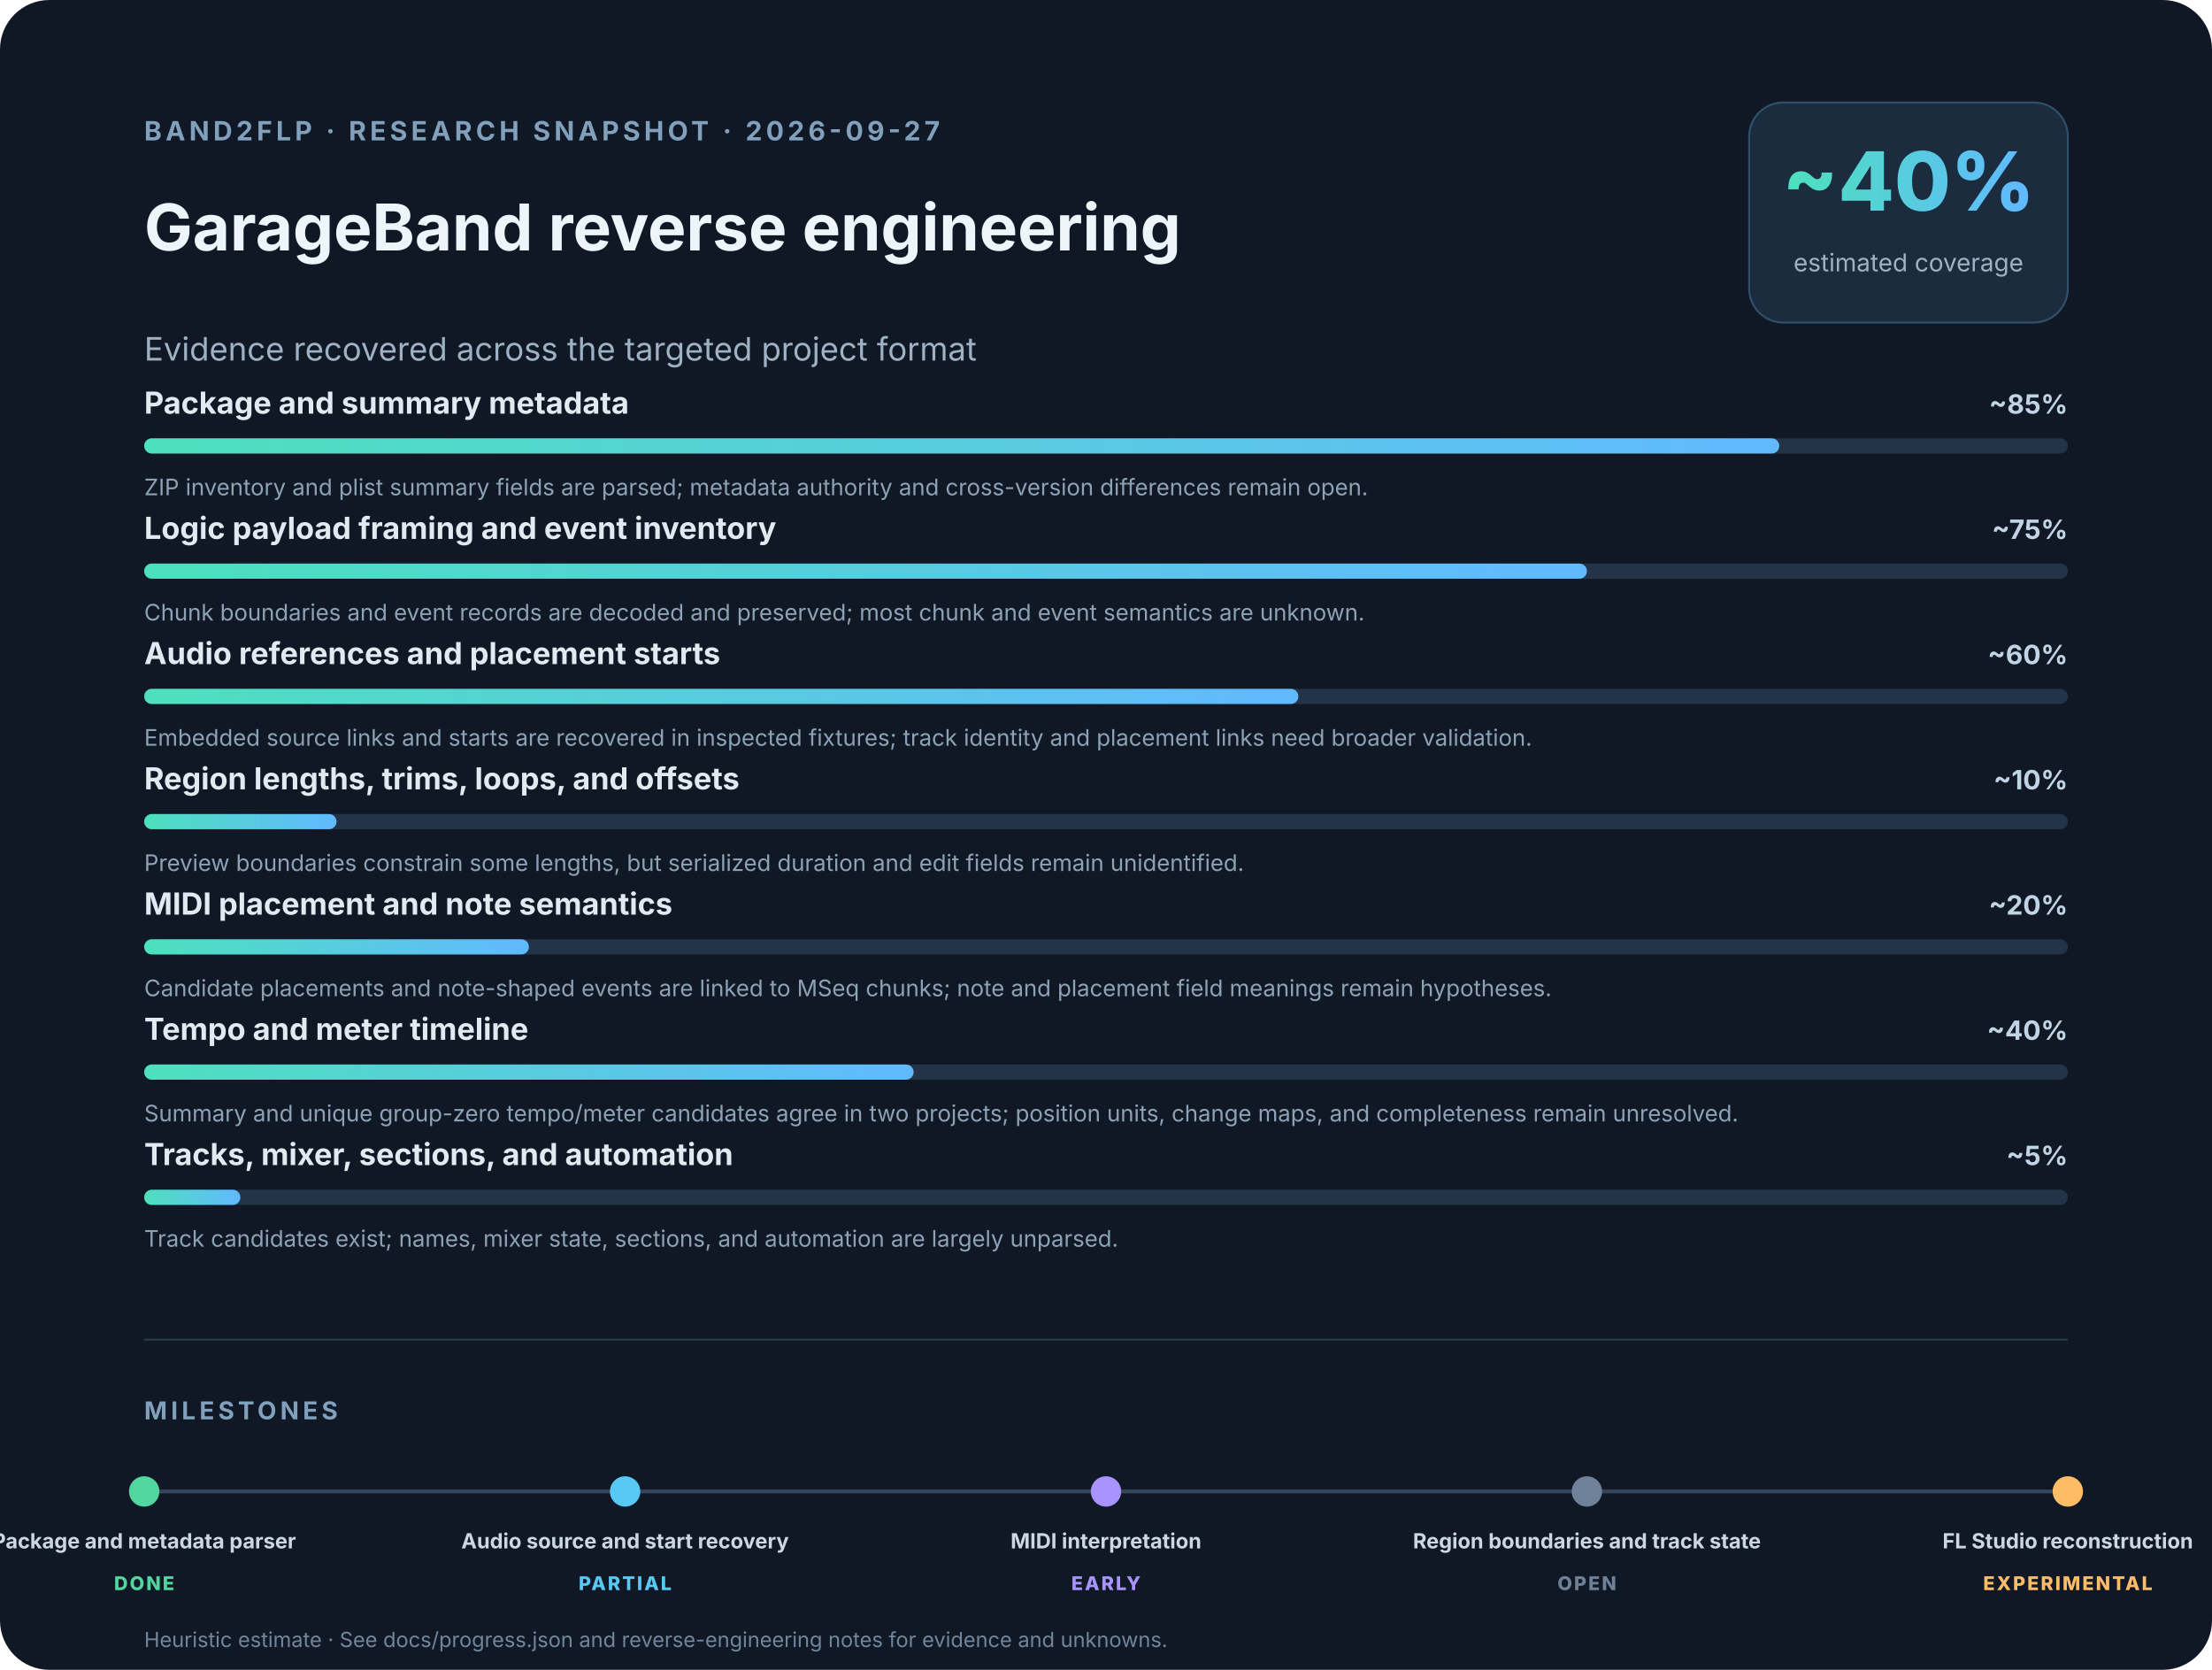
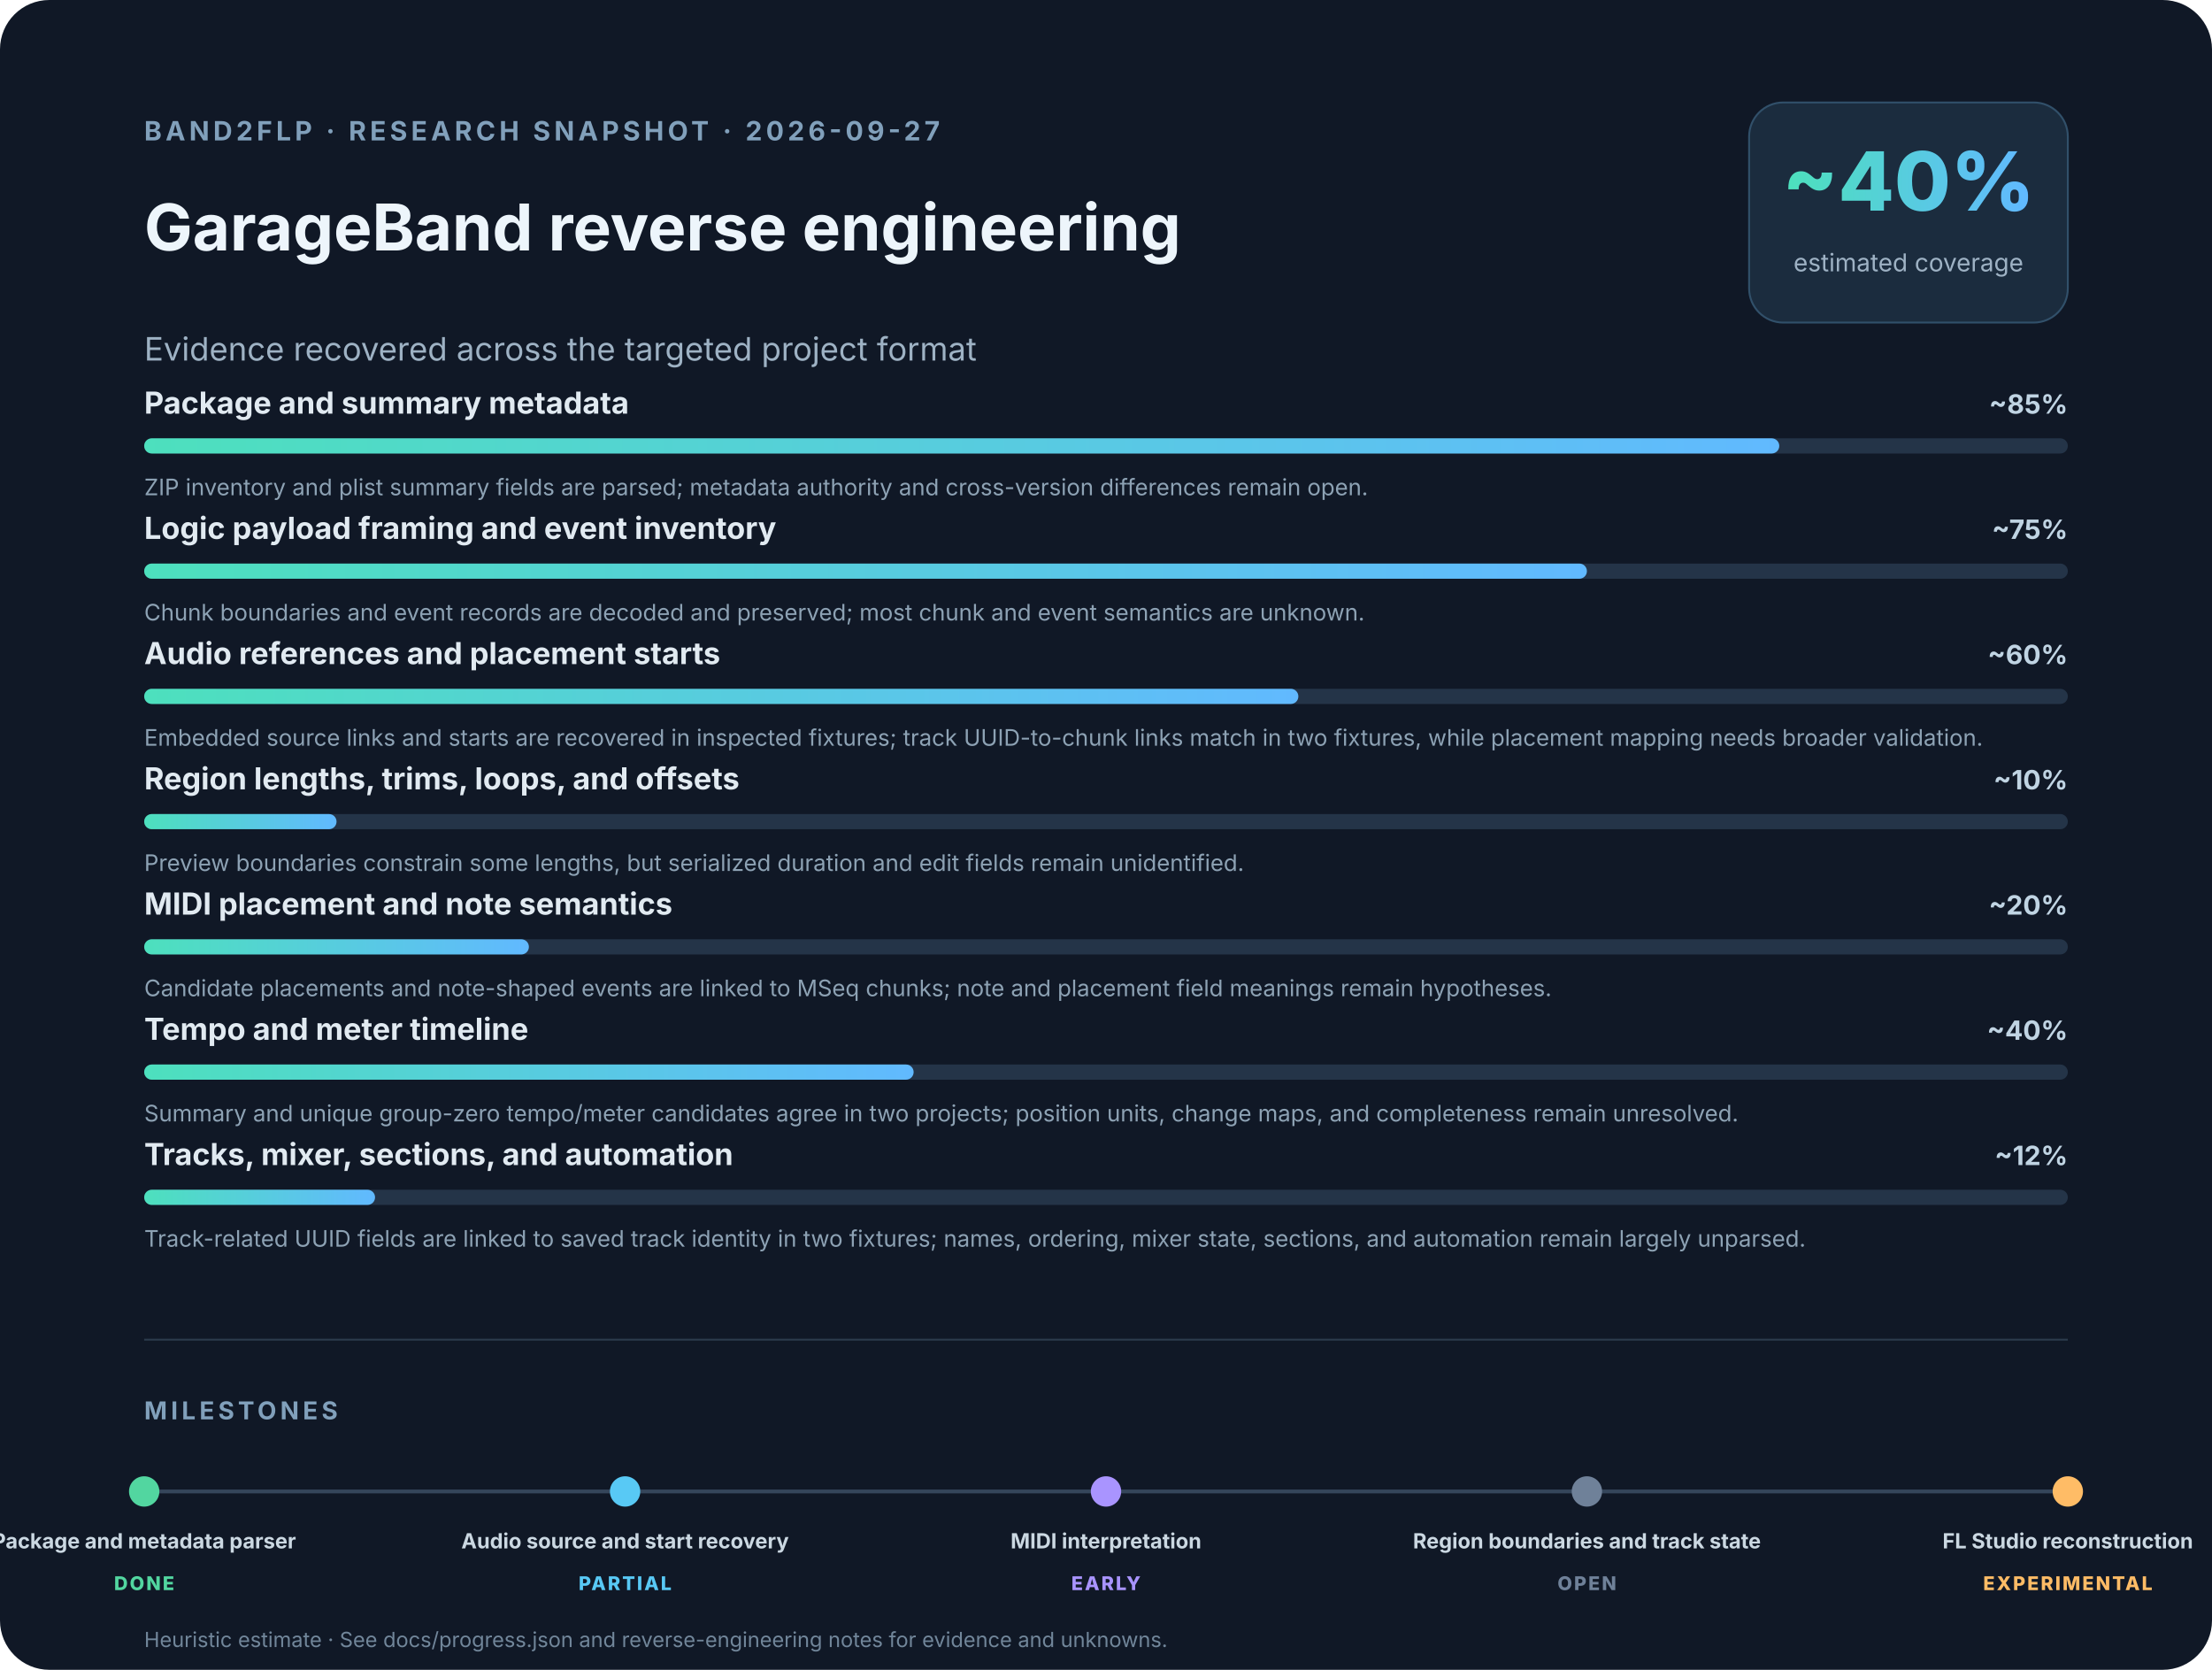
<svg xmlns="http://www.w3.org/2000/svg" viewBox="0 0 1166 880" role="img" aria-labelledby="title desc">
  <defs>
    <linearGradient id="accent" x1="0" x2="1">
      <stop offset="0" stop-color="#4de0bd" />
      <stop offset="1" stop-color="#61b9ff" />
    </linearGradient>
  </defs>
  <rect width="1166" height="880" rx="26" fill="#101826" />
  <text x="76" y="74" class="eyebrow">BAND2FLP · RESEARCH SNAPSHOT · 2026-09-27</text>
  <text x="76" y="132" class="headline">GarageBand reverse engineering</text>
  <text x="76" y="190" class="subhead">Evidence recovered across the targeted project format</text>
  <rect x="922" y="54" width="168" height="116" rx="18" fill="#1b2c3e" stroke="#31506a" />
  <text x="1006" y="111" class="big-pct" text-anchor="middle">~40%</text>
  <text x="1006" y="143" class="small" text-anchor="middle">estimated coverage</text>
  <text x="76" y="218" class="row-title">Package and summary metadata</text>
  <text x="1090" y="218" class="row-pct" text-anchor="end">~85%</text>
  <rect x="76" y="231" width="1014" height="8" rx="4" class="bar-bg" />
  <rect x="76" y="231" width="861.9" height="8" rx="4" class="bar-fill" />
  <text x="76" y="261" class="row-note">ZIP inventory and plist summary fields are parsed; metadata authority and cross-version differences remain open.</text>
  <text x="76" y="284" class="row-title">Logic payload framing and event inventory</text>
  <text x="1090" y="284" class="row-pct" text-anchor="end">~75%</text>
  <rect x="76" y="297" width="1014" height="8" rx="4" class="bar-bg" />
  <rect x="76" y="297" width="760.5" height="8" rx="4" class="bar-fill" />
  <text x="76" y="327" class="row-note">Chunk boundaries and event records are decoded and preserved; most chunk and event semantics are unknown.</text>
  <text x="76" y="350" class="row-title">Audio references and placement starts</text>
  <text x="1090" y="350" class="row-pct" text-anchor="end">~60%</text>
  <rect x="76" y="363" width="1014" height="8" rx="4" class="bar-bg" />
  <rect x="76" y="363" width="608.4" height="8" rx="4" class="bar-fill" />
-   <text x="76" y="393" class="row-note">Embedded source links and starts are recovered in inspected fixtures; track identity and placement links need broader validation.</text>
+   <text x="76" y="393" class="row-note">Embedded source links and starts are recovered in inspected fixtures; track UUID-to-chunk links match in two fixtures, while placement mapping needs broader validation.</text>
  <text x="76" y="416" class="row-title">Region lengths, trims, loops, and offsets</text>
  <text x="1090" y="416" class="row-pct" text-anchor="end">~10%</text>
  <rect x="76" y="429" width="1014" height="8" rx="4" class="bar-bg" />
  <rect x="76" y="429" width="101.4" height="8" rx="4" class="bar-fill" />
  <text x="76" y="459" class="row-note">Preview boundaries constrain some lengths, but serialized duration and edit fields remain unidentified.</text>
  <text x="76" y="482" class="row-title">MIDI placement and note semantics</text>
  <text x="1090" y="482" class="row-pct" text-anchor="end">~20%</text>
  <rect x="76" y="495" width="1014" height="8" rx="4" class="bar-bg" />
  <rect x="76" y="495" width="202.8" height="8" rx="4" class="bar-fill" />
  <text x="76" y="525" class="row-note">Candidate placements and note-shaped events are linked to MSeq chunks; note and placement field meanings remain hypotheses.</text>
  <text x="76" y="548" class="row-title">Tempo and meter timeline</text>
  <text x="1090" y="548" class="row-pct" text-anchor="end">~40%</text>
  <rect x="76" y="561" width="1014" height="8" rx="4" class="bar-bg" />
  <rect x="76" y="561" width="405.6" height="8" rx="4" class="bar-fill" />
  <text x="76" y="591" class="row-note">Summary and unique group-zero tempo/meter candidates agree in two projects; position units, change maps, and completeness remain unresolved.</text>
  <text x="76" y="614" class="row-title">Tracks, mixer, sections, and automation</text>
-   <text x="1090" y="614" class="row-pct" text-anchor="end">~5%</text>
+   <text x="1090" y="614" class="row-pct" text-anchor="end">~12%</text>
  <rect x="76" y="627" width="1014" height="8" rx="4" class="bar-bg" />
-   <rect x="76" y="627" width="50.7" height="8" rx="4" class="bar-fill" />
-   <text x="76" y="657" class="row-note">Track candidates exist; names, mixer state, sections, and automation are largely unparsed.</text>
+   <rect x="76" y="627" width="121.7" height="8" rx="4" class="bar-fill" />
+   <text x="76" y="657" class="row-note">Track-related UUID fields are linked to saved track identity in two fixtures; names, ordering, mixer state, sections, and automation remain largely unparsed.</text>
  <line x1="76" y1="706" x2="1090" y2="706" stroke="#2b3a4b" />
  <text x="76" y="748" class="section">MILESTONES</text>
  <line x1="76" y1="786" x2="1090" y2="786" stroke="#35465b" stroke-width="2" />
  <circle cx="76.0" cy="786" r="8" fill="#52d6a0" />
  <text x="76.0" y="816" class="milestone-name" text-anchor="middle">Package and metadata parser</text>
  <text x="76.0" y="838" class="milestone-state" text-anchor="middle" fill="#52d6a0">DONE</text>
  <circle cx="329.5" cy="786" r="8" fill="#58c9f5" />
  <text x="329.5" y="816" class="milestone-name" text-anchor="middle">Audio source and start recovery</text>
  <text x="329.5" y="838" class="milestone-state" text-anchor="middle" fill="#58c9f5">PARTIAL</text>
  <circle cx="583.0" cy="786" r="8" fill="#a994ff" />
  <text x="583.0" y="816" class="milestone-name" text-anchor="middle">MIDI interpretation</text>
  <text x="583.0" y="838" class="milestone-state" text-anchor="middle" fill="#a994ff">EARLY</text>
  <circle cx="836.5" cy="786" r="8" fill="#6f8199" />
  <text x="836.5" y="816" class="milestone-name" text-anchor="middle">Region boundaries and track state</text>
  <text x="836.5" y="838" class="milestone-state" text-anchor="middle" fill="#6f8199">OPEN</text>
  <circle cx="1090.0" cy="786" r="8" fill="#ffbc66" />
  <text x="1090.0" y="816" class="milestone-name" text-anchor="middle">FL Studio reconstruction</text>
  <text x="1090.0" y="838" class="milestone-state" text-anchor="middle" fill="#ffbc66">EXPERIMENTAL</text>
  <text x="76" y="868" class="footer">Heuristic estimate · See docs/progress.json and reverse-engineering notes for evidence and unknowns.</text>
  <style>
text { font-family: Inter, Segoe UI, Arial, sans-serif; }
.eyebrow { fill:#81a0bb; font-size:14px; font-weight:700; letter-spacing:2px; }
.headline { fill:#edf5fb; font-size:34px; font-weight:700; }
.subhead { fill:#9eb2c4; font-size:17px; }
.big-pct { fill:url(#accent); font-size:43px; font-weight:800; }
.small { fill:#9eb2c4; font-size:13px; }
.row-title { fill:#e1eaf1; font-size:16px; font-weight:650; }
.row-pct { fill:#c0d4e3; font-size:14px; font-weight:700; }
.bar-bg { fill:#243448; } .bar-fill { fill:url(#accent); }
.row-note { fill:#8da2b4; font-size:12px; }
.section { fill:#81a0bb; font-size:13px; font-weight:700; letter-spacing:2px; }
.milestone-name { fill:#cbd8e2; font-size:11px; font-weight:650; }
.milestone-state { font-size:10px; font-weight:800; letter-spacing:1px; }
.footer { fill:#71869a; font-size:11px; }
</style>
</svg>
